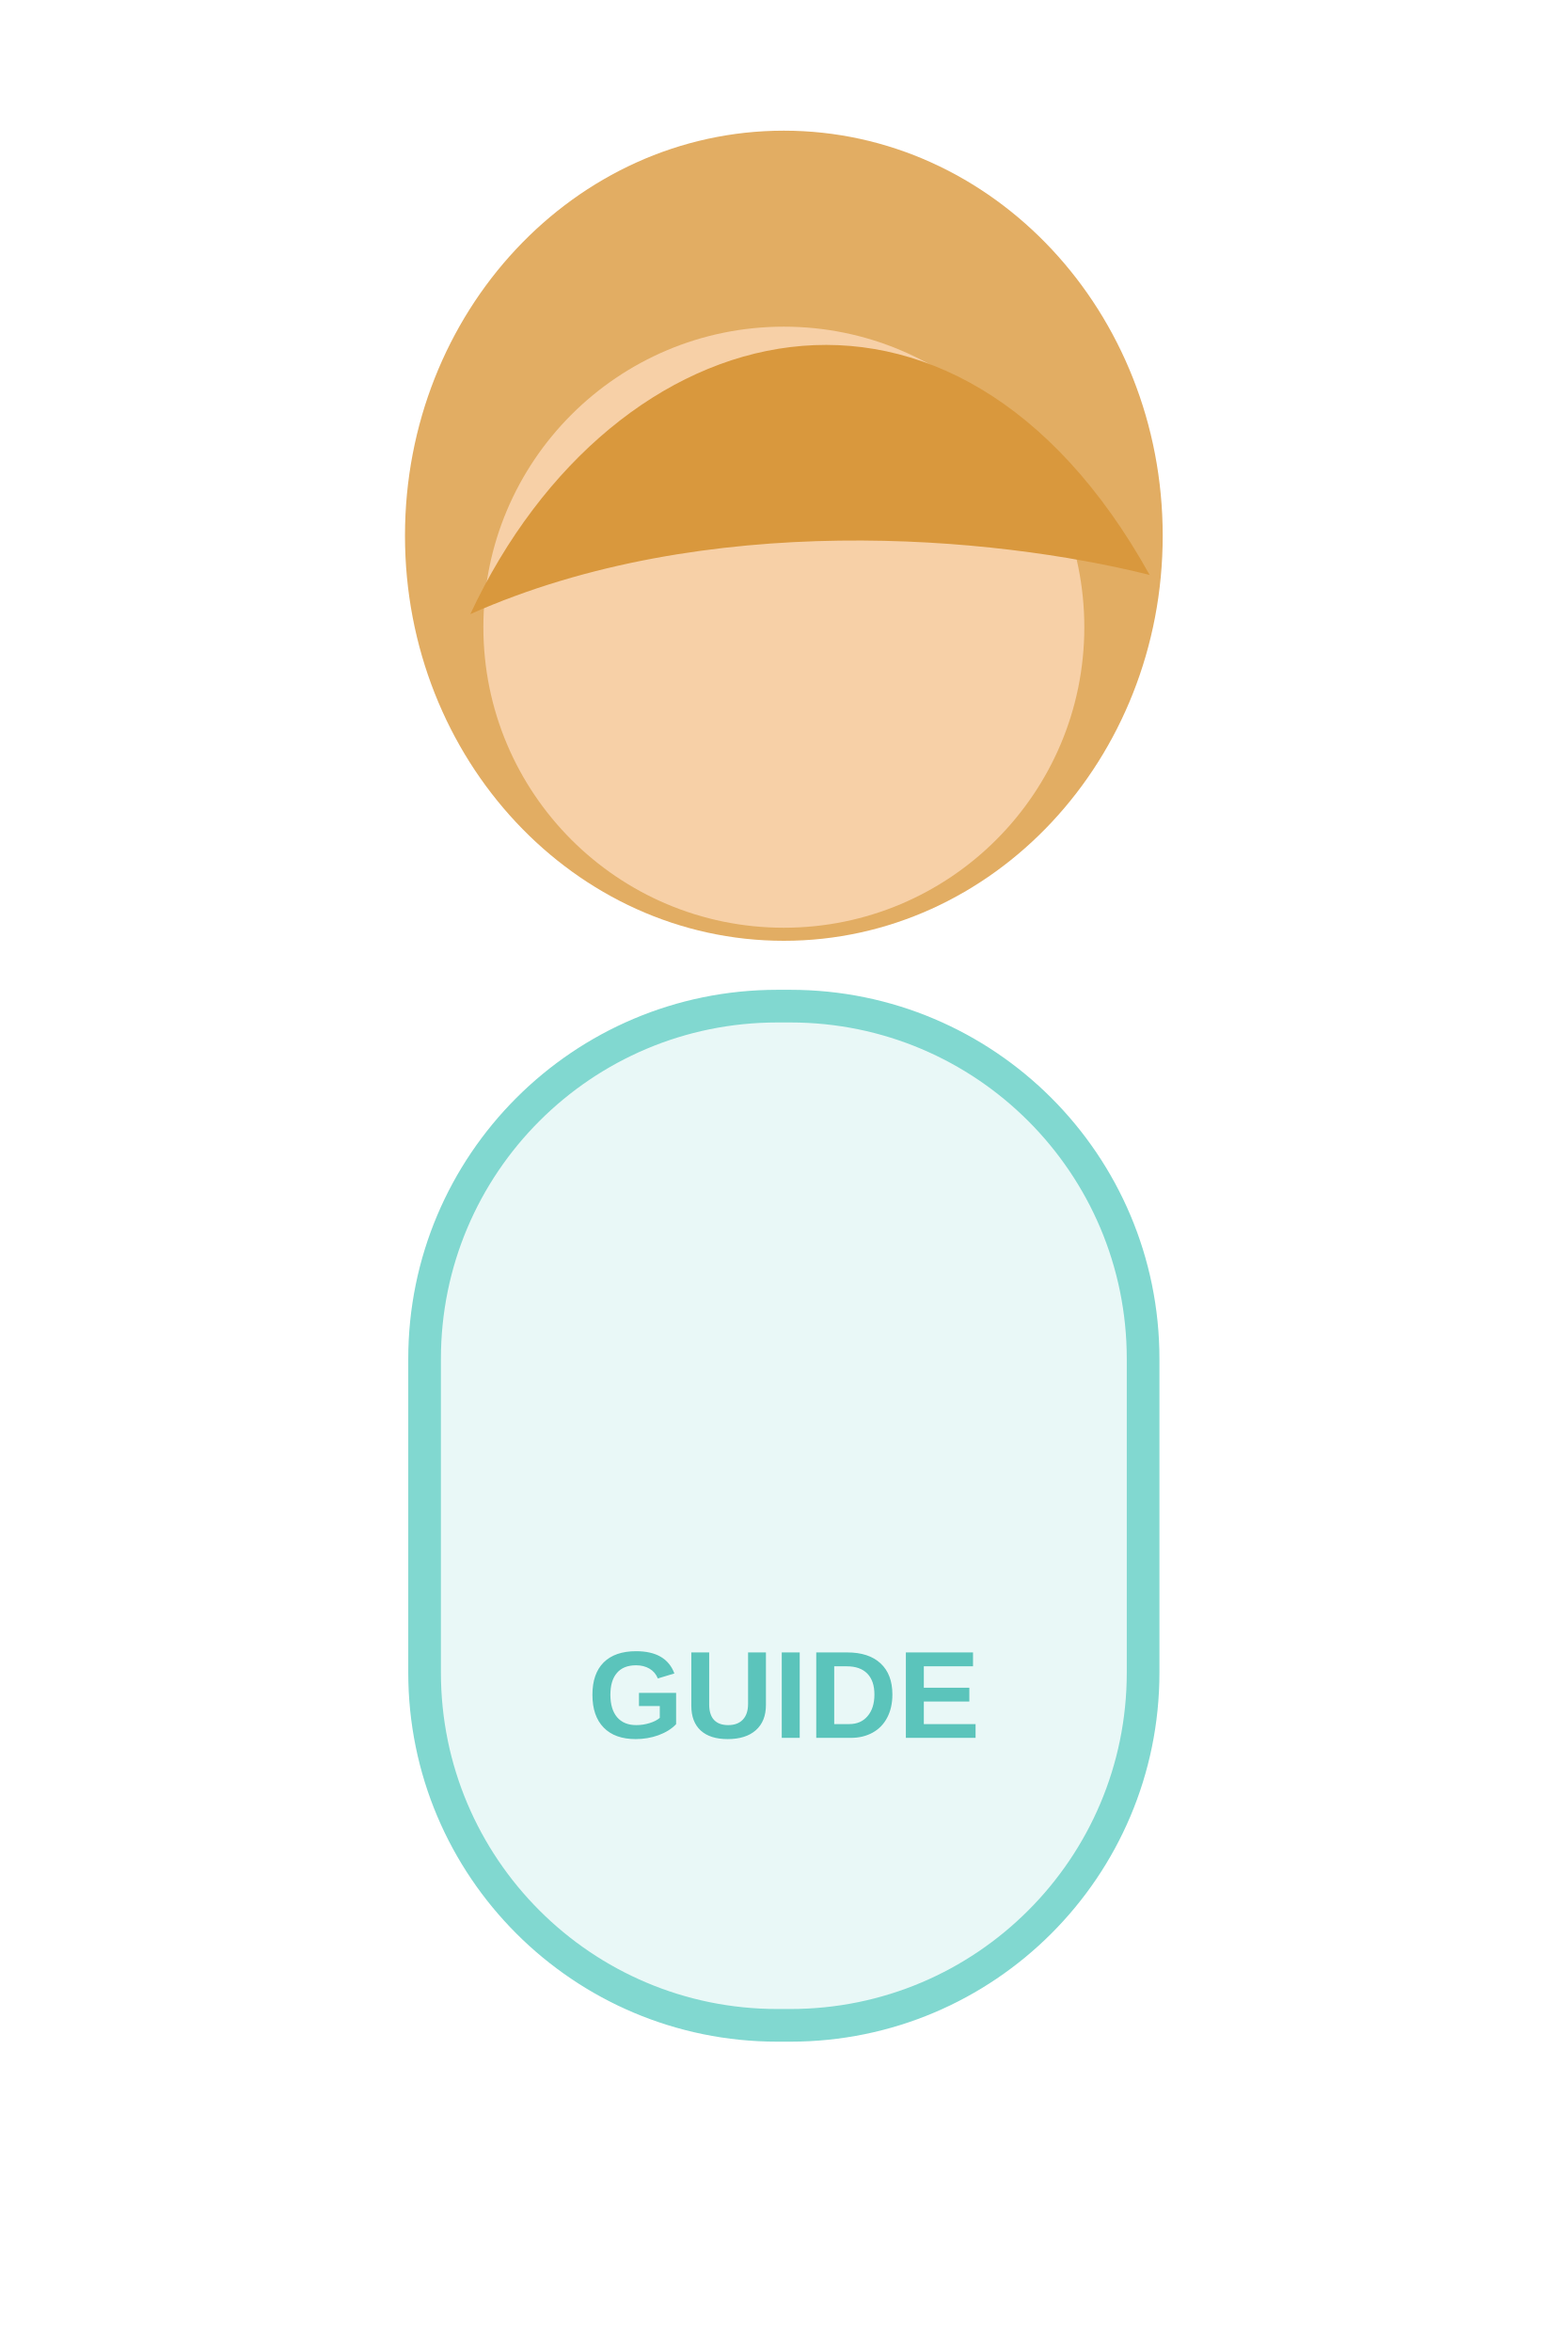
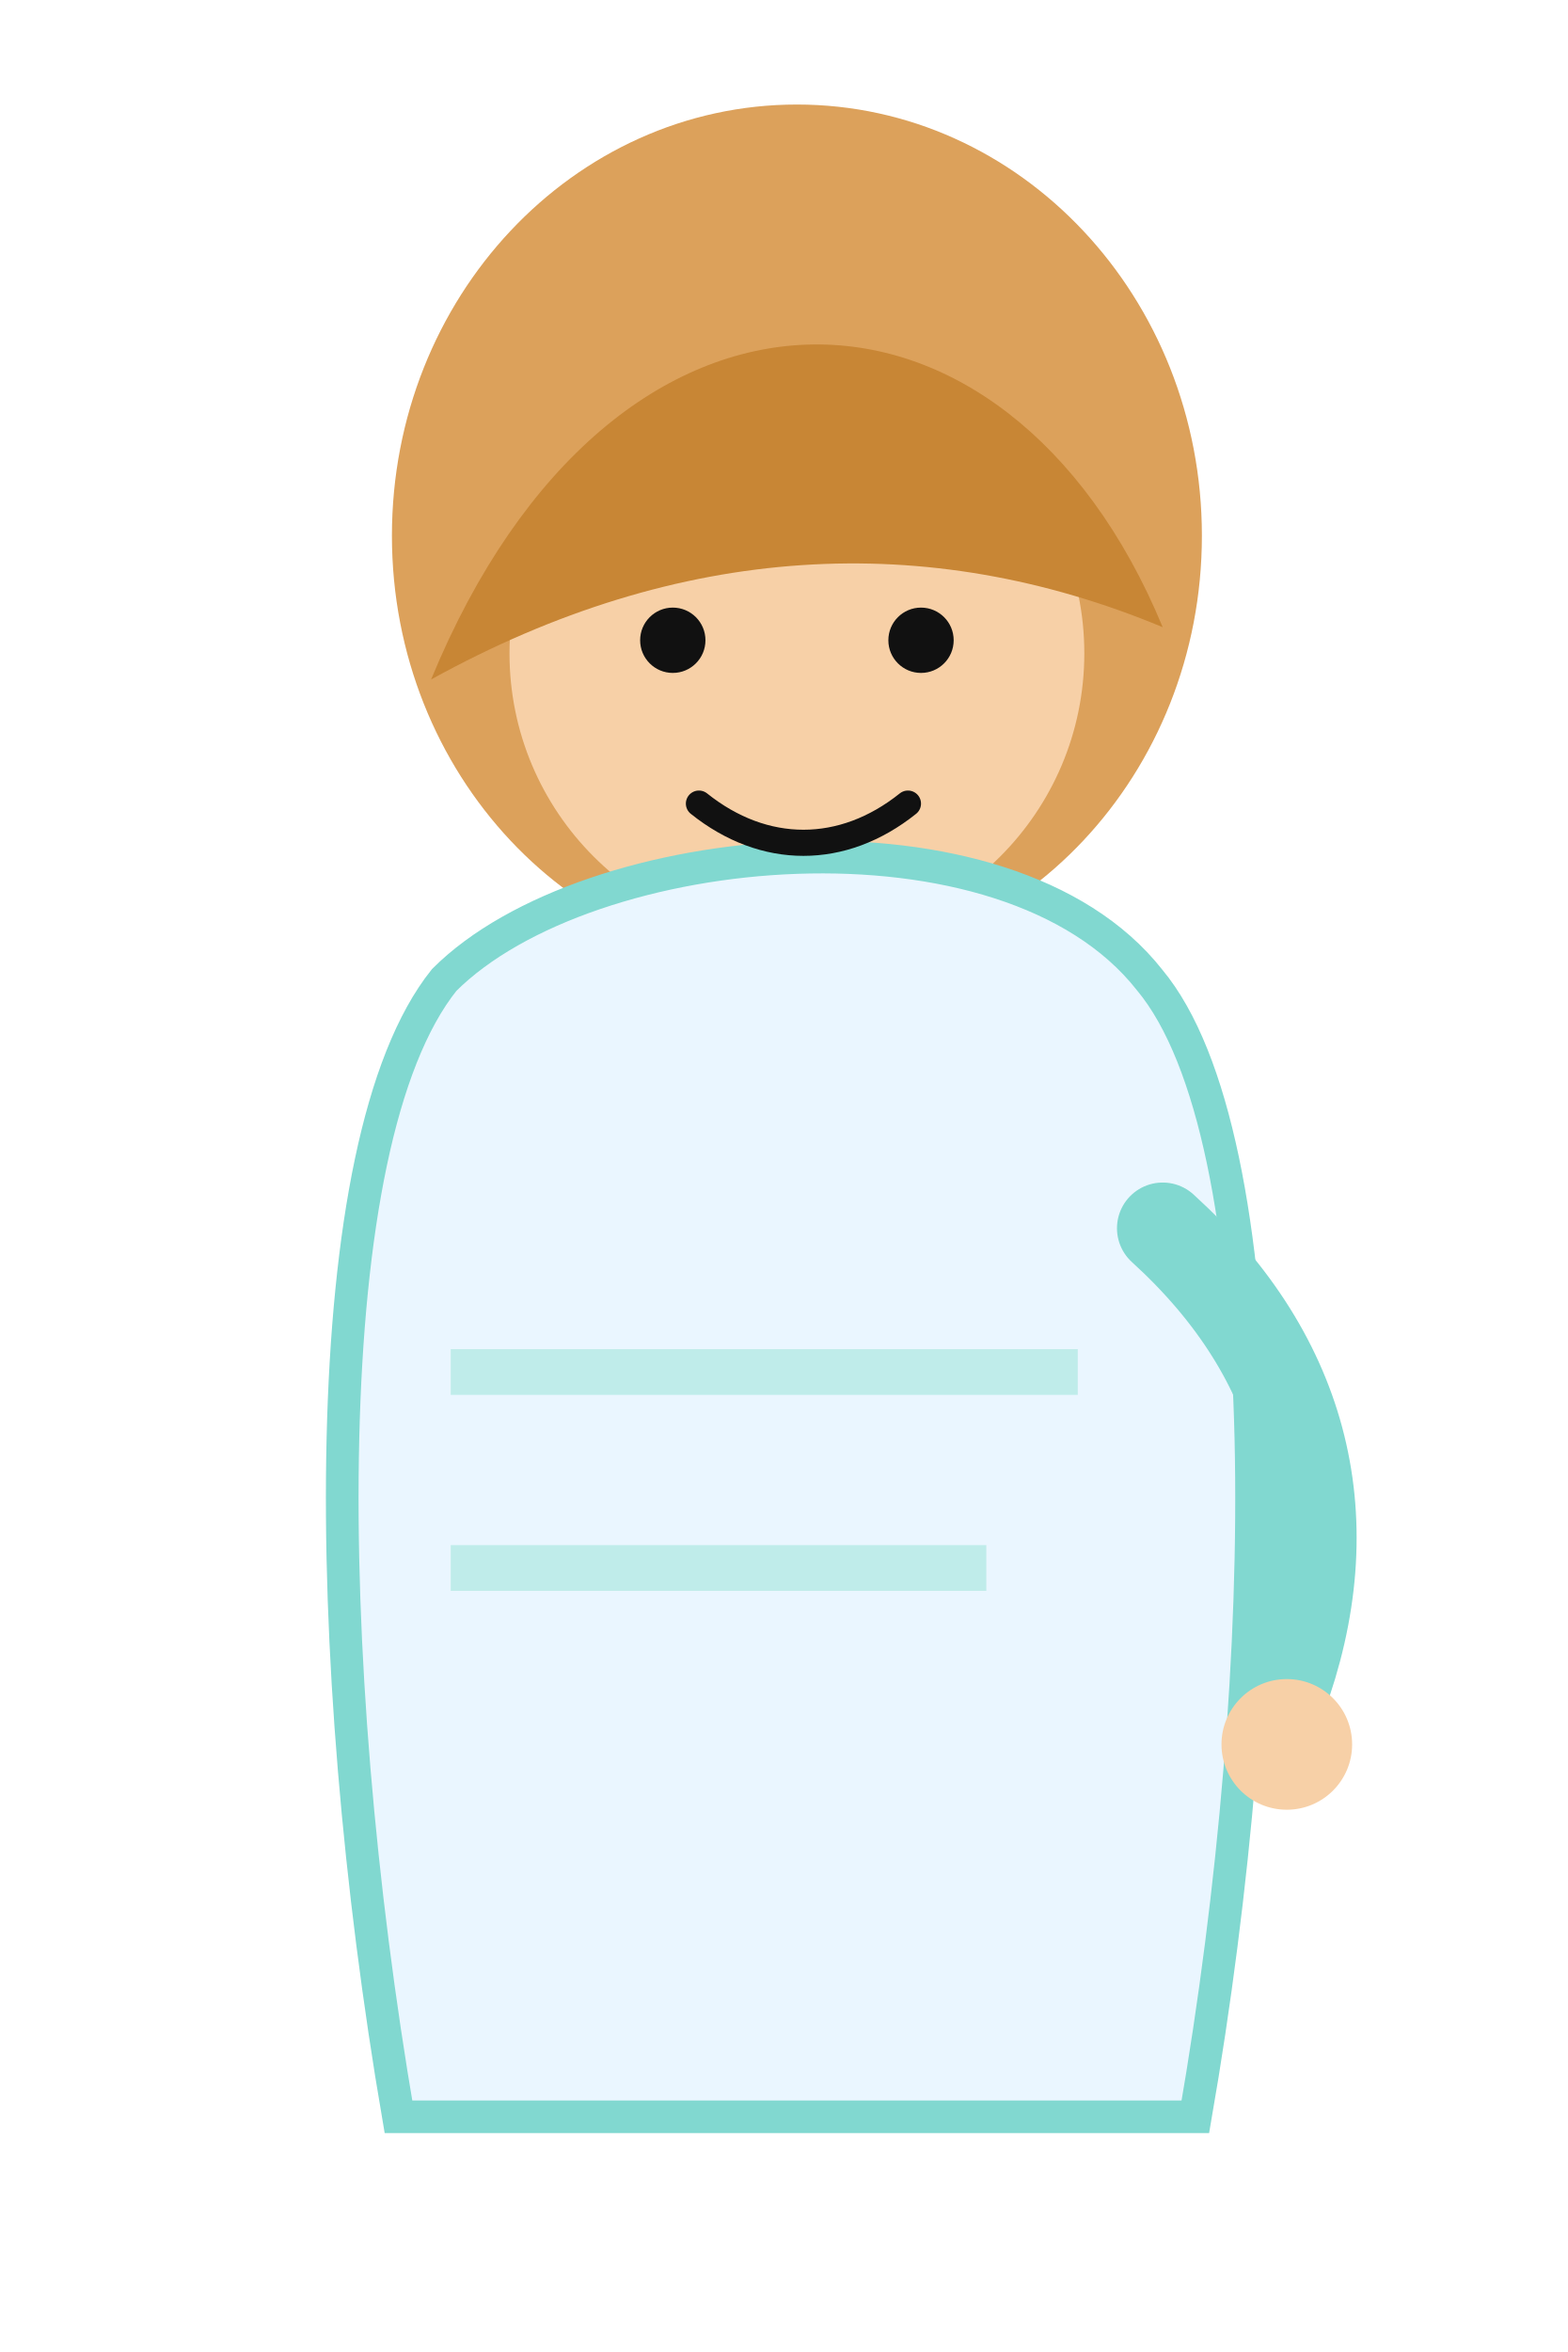
<svg xmlns="http://www.w3.org/2000/svg" width="240" height="360" viewBox="0 0 240 360">
  <rect width="240" height="360" fill="none" />
-   <ellipse cx="120" cy="82" rx="58" ry="62" fill="#e2ad63" />
-   <circle cx="120" cy="96" r="46" fill="#f7d0a7" />
-   <path d="M72 94c22-47 74-60 104-6-24-6-68-10-104 6z" fill="#d9983d" />
-   <rect x="65" y="154" width="110" height="156" rx="54" fill="#e9f8f7" stroke="#81d8d0" stroke-width="5" />
-   <text x="120" y="266" text-anchor="middle" font-family="Arial" font-size="19" font-weight="800" fill="#5bc4bb">GUIDE</text>
+   <ellipse cx="122" cy="82" rx="62" ry="66" fill="#dca15b" />
+   <circle cx="122" cy="100" r="44" fill="#f7d0a7" />
+   <path d="M66 104c28-68 88-66 112-8-36-15-74-13-112 8z" fill="#c88635" />
+   <path d="M68 150c22-22 86-28 108 0 20 24 19 105 7 174H61c-12-70-13-149 7-174z" fill="#eaf6ff" stroke="#81d8d0" stroke-width="5" />
+   <circle cx="103" cy="98" r="5" fill="#111" />
+   <circle cx="141" cy="98" r="5" fill="#111" />
+   <path d="M107 123c10 8 22 8 32 0" stroke="#111" stroke-width="4" fill="none" stroke-linecap="round" />
+   <path d="M178 188c22 20 28 45 18 72" stroke="#81d8d0" stroke-width="14" fill="none" stroke-linecap="round" />
+   <circle cx="197" cy="267" r="10" fill="#f7d0a7" />
+   <path d="M69 210h96" stroke="#bfecea" stroke-width="7" />
+   <path d="M69 240h82" stroke="#bfecea" stroke-width="7" />
</svg>
